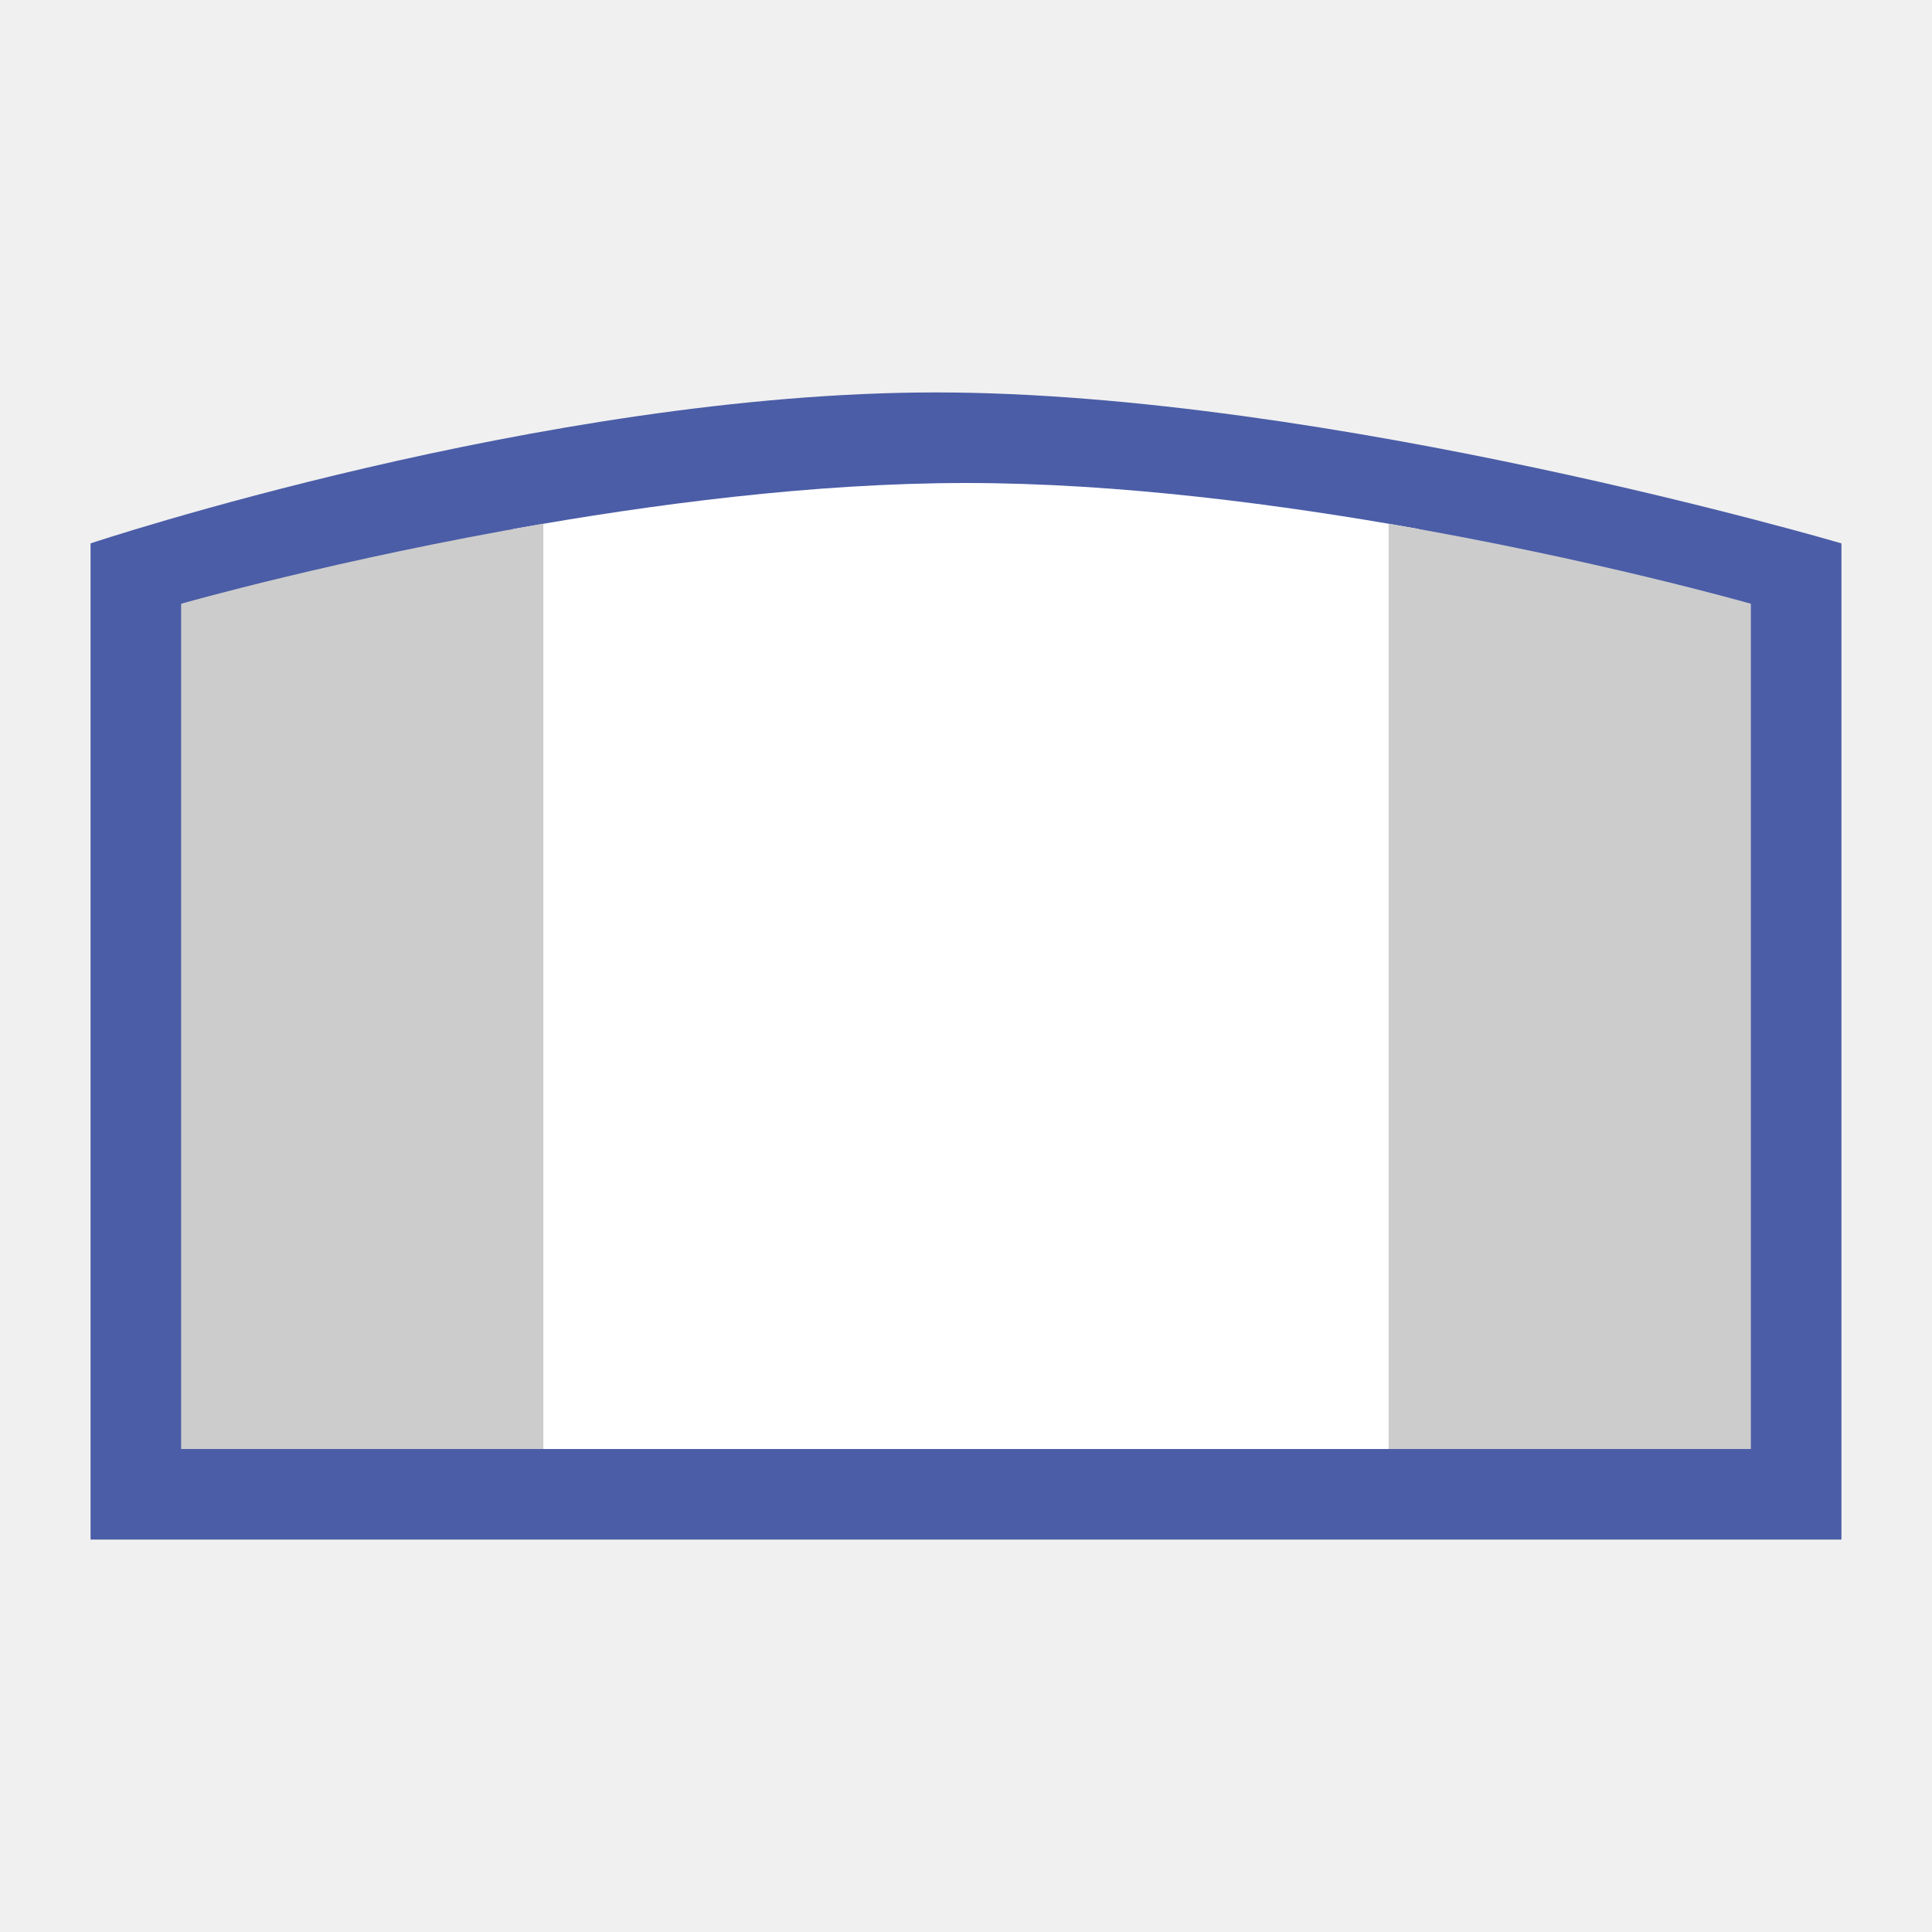
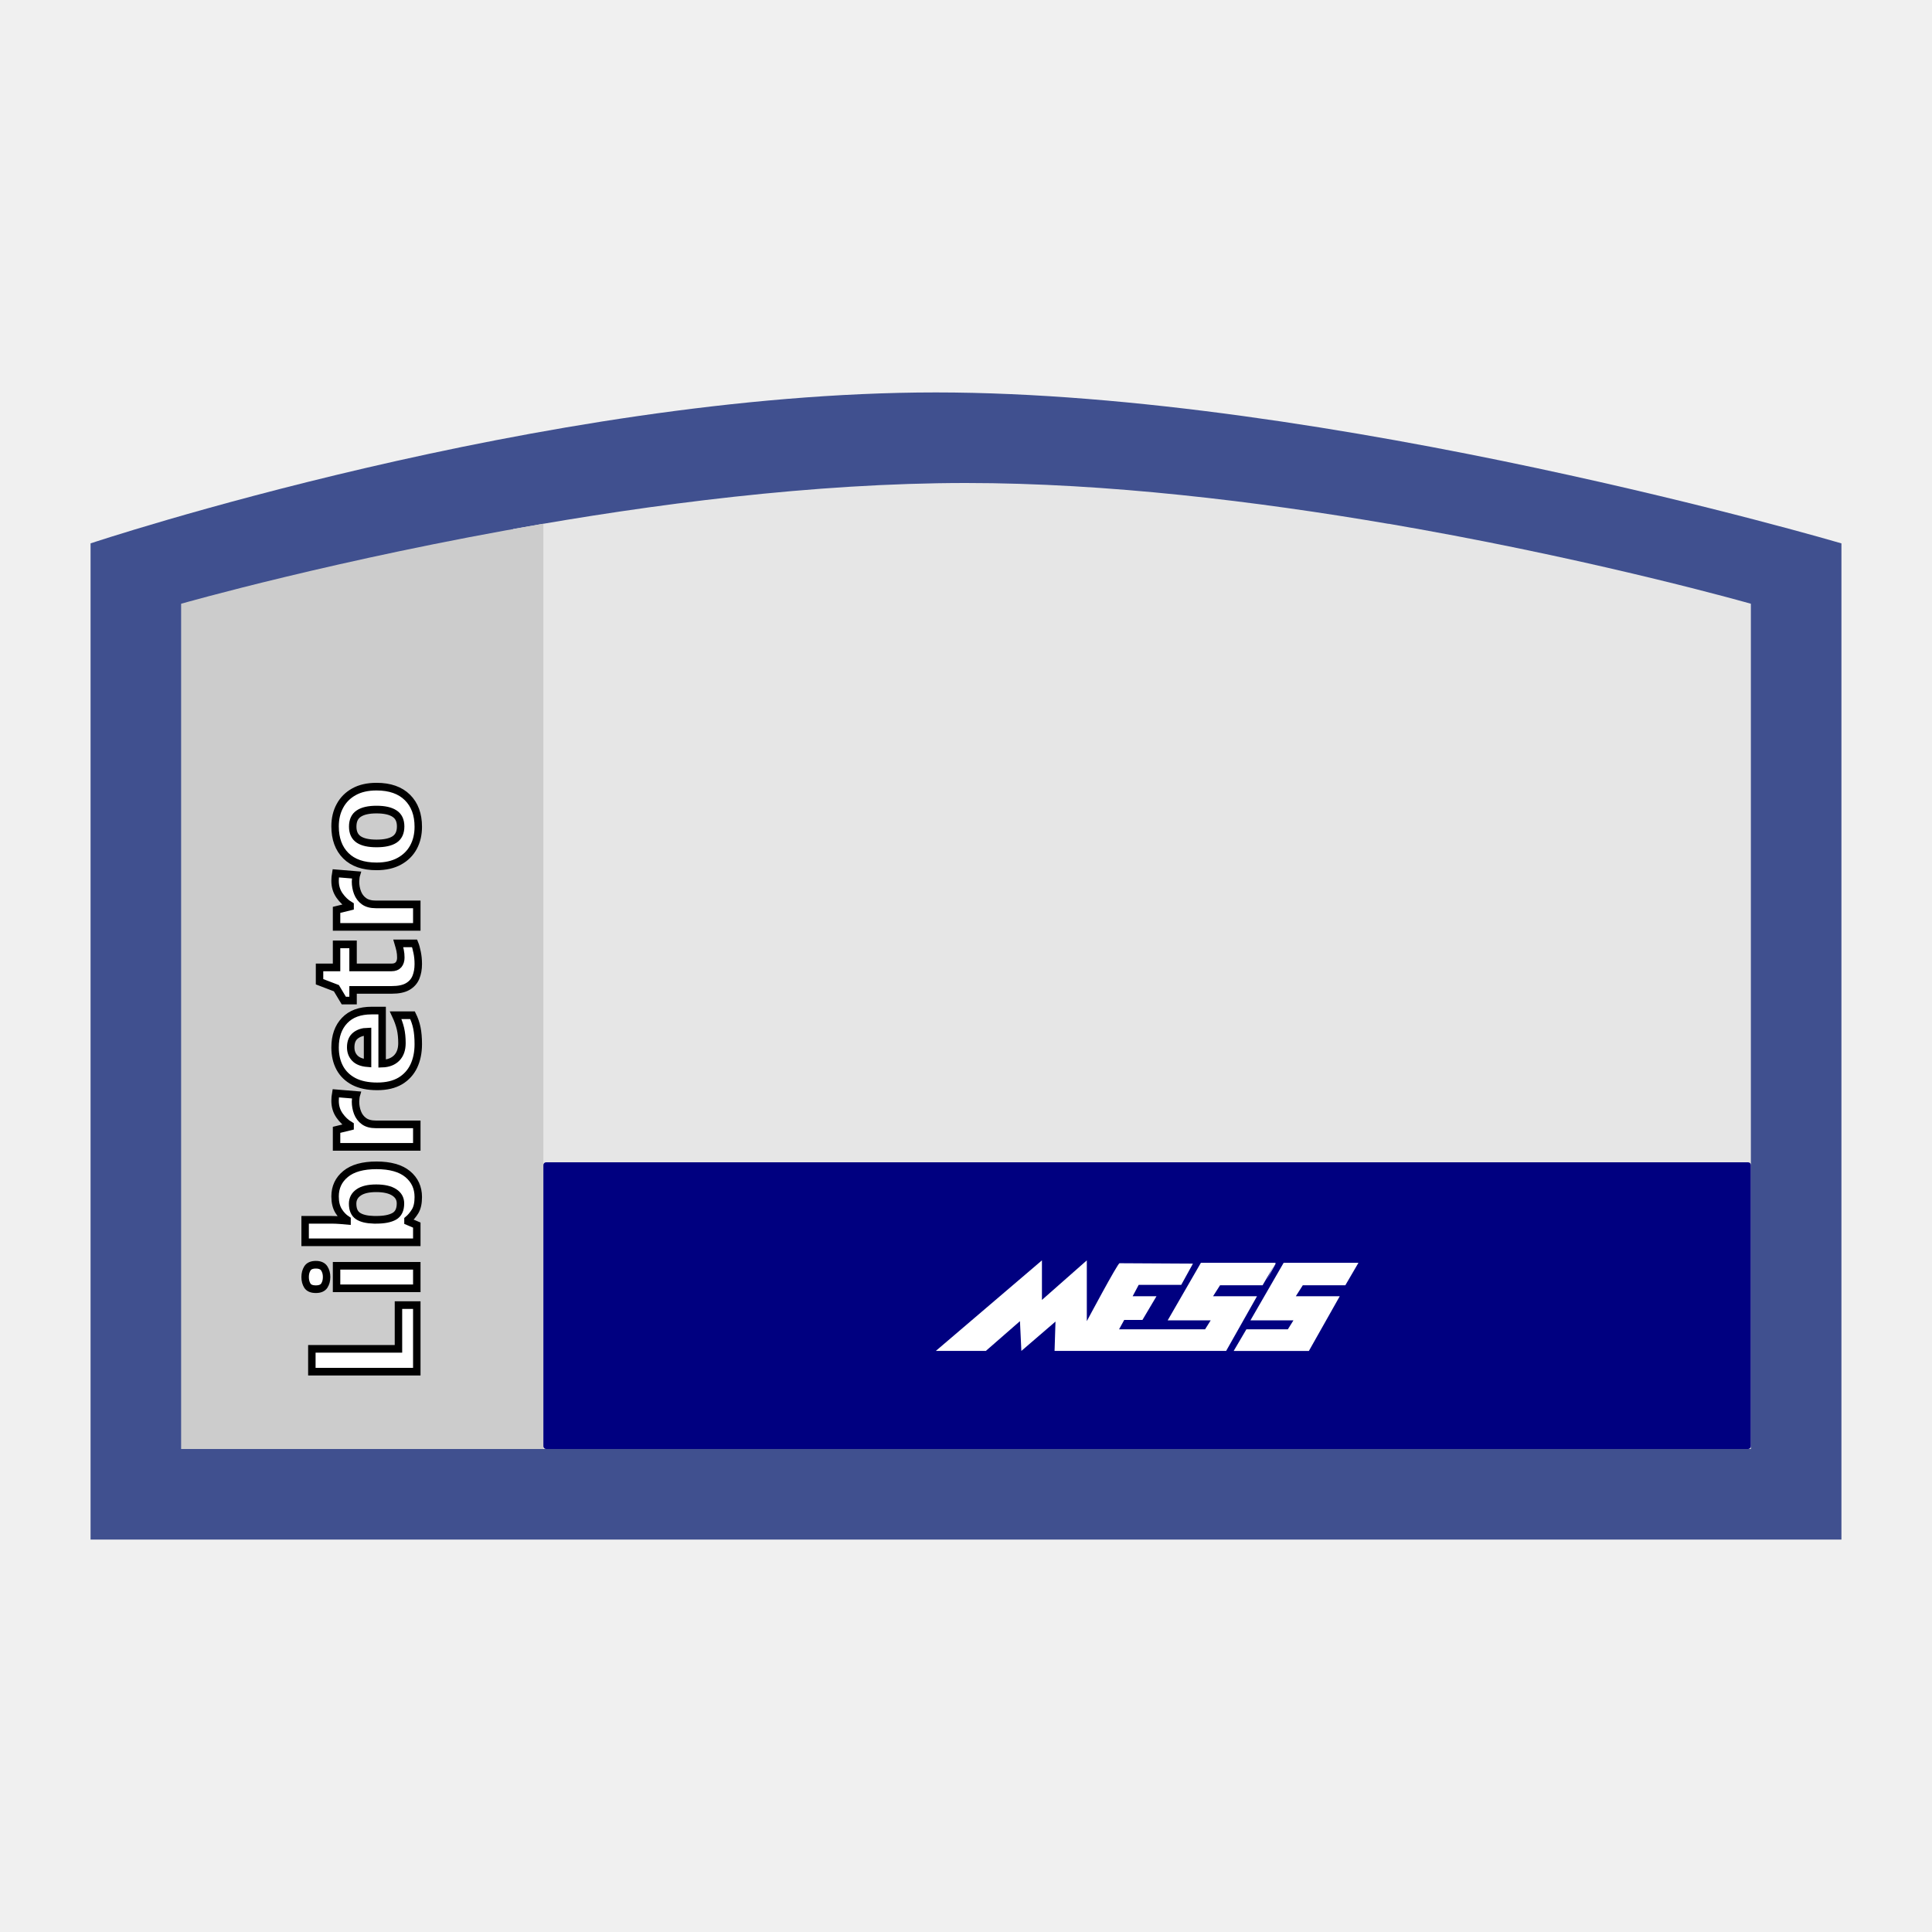
<svg xmlns="http://www.w3.org/2000/svg" viewBox="0 0 341.333 341.333" height="256" width="256" xml:space="preserve" id="svg2" version="1.1">
  <defs id="defs6">
    <clipPath id="clipPath18" clipPathUnits="userSpaceOnUse">
      <path id="path16" d="M 0,256 H 256 V 0 H 0 Z" />
    </clipPath>
    <clipPath id="clipPath26" clipPathUnits="userSpaceOnUse">
      <path id="path24" d="M 4,212 H 252 V 44 H 4 Z" />
    </clipPath>
  </defs>
  <g id="g22" transform="matrix(1.333333,0,0,-1.333333,0,341.3333)" />
-   <path id="path38" style="fill:#4b5da7;fill-opacity:1;fill-rule:nonzero;stroke:none;stroke-width:1.333" d="M 165.333,69.333 C 96,69.333 16,96 16,96 V 272 H 325.333 V 96 c 0,0 -90.667,-26.667 -160,-26.667" />
-   <path id="path42" style="fill:#ffffff;fill-opacity:1;fill-rule:nonzero;stroke:none;stroke-width:1.333" d="m 90.667,256 h 80 80 V 93.469 c -24.329,-4.368 -53.105,-8.136 -80,-8.136 -26.895,0 -55.671,3.768 -80,8.136 z" />
-   <path id="path46" style="fill:#cccccc;fill-opacity:1;fill-rule:nonzero;stroke:none;stroke-width:1.333" d="M 309.333,106.667 V 256 h -64 V 92.533 c 36.207,6.192 64,14.133 64,14.133" />
+   <path id="path38" style="fill:#40508f;fill-opacity:1;fill-rule:nonzero;stroke:none;stroke-width:1.333" d="M 165.333,69.333 C 96,69.333 16,96 16,96 V 272 H 325.333 V 96 c 0,0 -90.667,-26.667 -160,-26.667" />
+   <path style="fill:#e6e6e6;fill-opacity:1;fill-rule:nonzero;stroke:none;stroke-width:1" d="M 128 64 C 107.829 64 86.247 66.826 68 70.102 L 68 192 L 128 192 L 184 192 L 188 192 L 232 192 L 232 80 C 232 80 213.169 74.625 188 70.105 L 188 70.102 C 187.647 70.038 187.273 69.979 186.918 69.916 C 185.948 69.744 184.988 69.569 184 69.4 L 184 69.414 C 166.638 66.443 146.728 64 128 64 z " transform="scale(1.333333)" id="path42" />
  <path id="path50" style="fill:#cccccc;fill-opacity:1;fill-rule:nonzero;stroke:none;stroke-width:1.333" d="M 32,106.667 V 256 H 96 V 92.533 c -36.207,6.192 -64,14.133 -64,14.133" />
+   <rect style="opacity:1;vector-effect:none;fill:#000080;fill-opacity:1;stroke:none;stroke-width:1.067;stroke-linecap:butt;stroke-linejoin:miter;stroke-miterlimit:4;stroke-dasharray:none;stroke-dashoffset:0;stroke-opacity:1" id="rect832" width="213.333" height="50.653" x="96" y="205.347" ry="0.485" />
+   <text xml:space="preserve" style="font-style:normal;font-variant:normal;font-weight:bold;font-stretch:normal;font-size:26.296px;line-height:1.25;font-family:sans-serif;-inkscape-font-specification:'sans-serif Bold';letter-spacing:0px;word-spacing:0px;fill:#ffffff;fill-opacity:1;stroke:#000000;stroke-width:1.333" x="-241.589" y="74.596" id="text836" transform="matrix(0,-1.012997,0.9871695,0,0,0)">
+     <tspan id="tspan834" x="-241.589" y="74.596" style="font-style:normal;font-variant:normal;font-weight:bold;font-stretch:normal;font-family:sans-serif;-inkscape-font-specification:'sans-serif Bold';fill:#ffffff;stroke:#000000;stroke-width:1.333">Libretro</tspan>
+   </text>
+   <g id="g872" transform="translate(4.037675,-8.452739)">
+     <g transform="matrix(1.333333,0,0,-1.333333,161.2954,247.126)" id="g102">
+       <path id="path104" style="fill:#ffffff;fill-opacity:1;fill-rule:nonzero;stroke:none" d="M 0,0 14.062,12 V 6.757 L 20.009,12 V 3.946 c 0,0 4.088,7.676 4.336,7.676 0.248,0 9.726,-0.054 9.726,-0.054 L 32.522,8.757 H 26.885 L 26.08,7.243 h 3.159 L 27.381,4.108 H 24.965 L 24.283,2.865 h 11.398 l 0.744,1.189 h -5.699 l 4.398,7.622 h 9.911 L 43.301,8.703 h -5.637 l -0.929,-1.46 h 5.823 L 38.469,0 H 15.735 L 15.858,3.892 11.336,0 11.15,3.946 6.628,0 Z" />
+     </g>
+     <g transform="matrix(1.333333,0,0,-1.333333,221.3425,231.7025)" id="g106">
+       <path id="path108" style="fill:#ffffff;fill-opacity:1;fill-rule:nonzero;stroke:none" d="M 0,0 C 0,0 -0.044,0 -0.121,0.001 L -1.215,-2.205 Z" />
+     </g>
+     <g transform="matrix(1.333333,0,0,-1.333333,233.6493,235.5224)" id="g110">
+       <path id="path112" style="fill:#ffffff;fill-opacity:1;fill-rule:nonzero;stroke:none" d="m 0,0 1.735,2.973 h -9.912 l -4.398,-7.622 h 5.699 l -0.743,-1.189 h -5.493 l -1.684,-2.865 h 9.964 l 4.089,7.244 H -6.566 L -5.637,0 Z" />
+     </g>
+   </g>
</svg>
